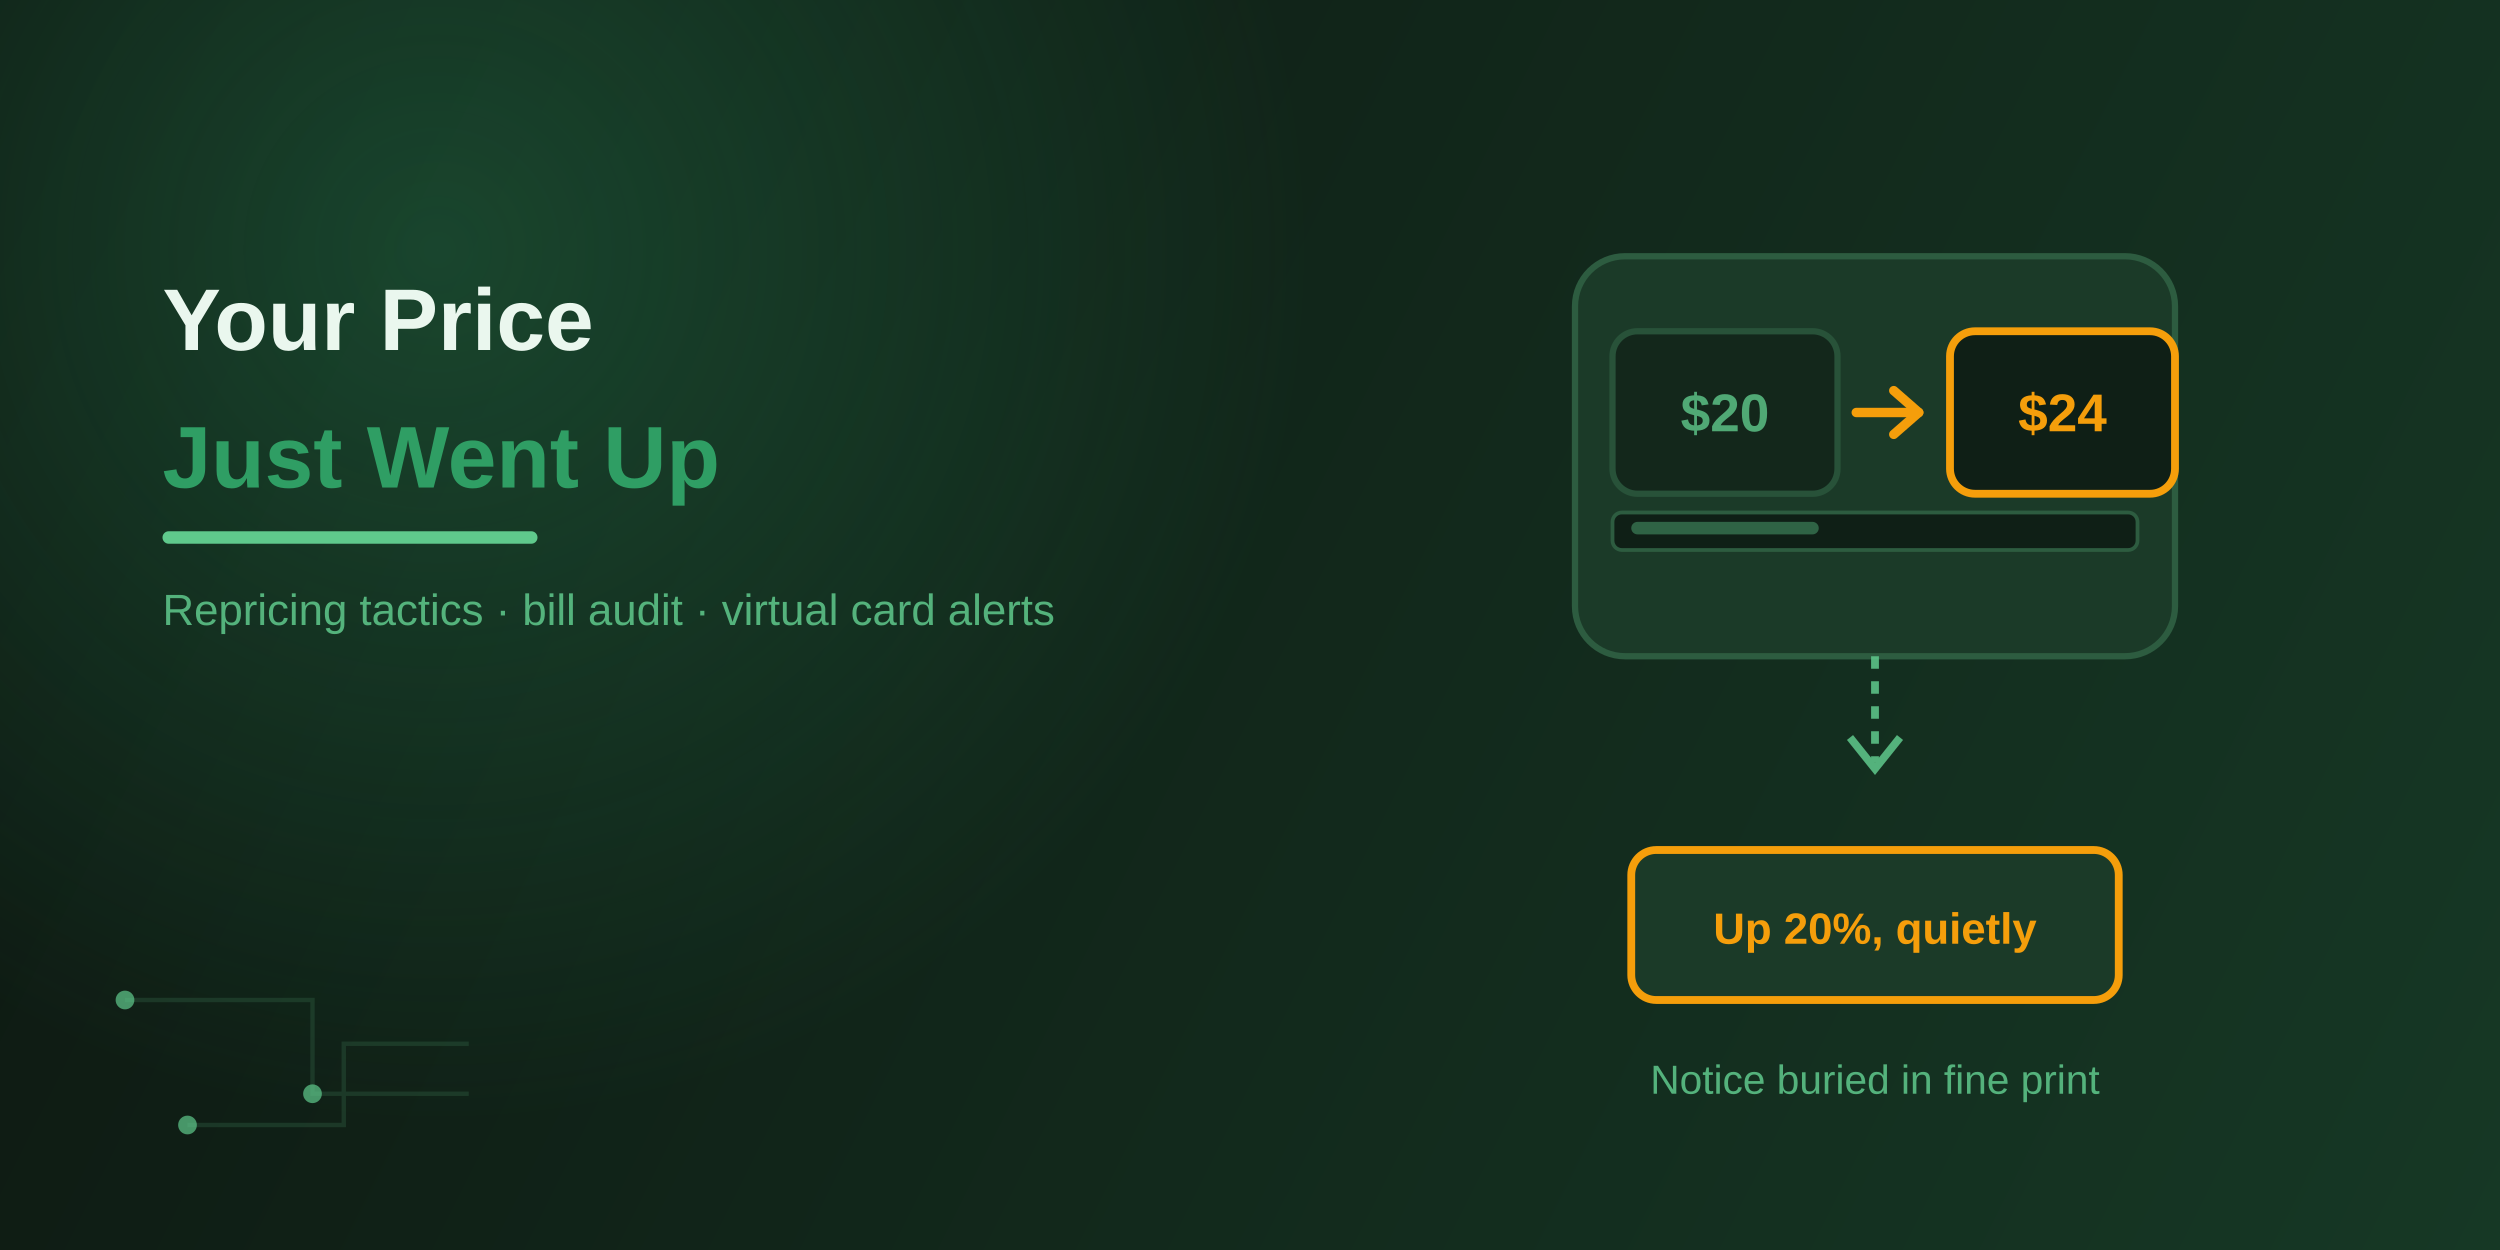
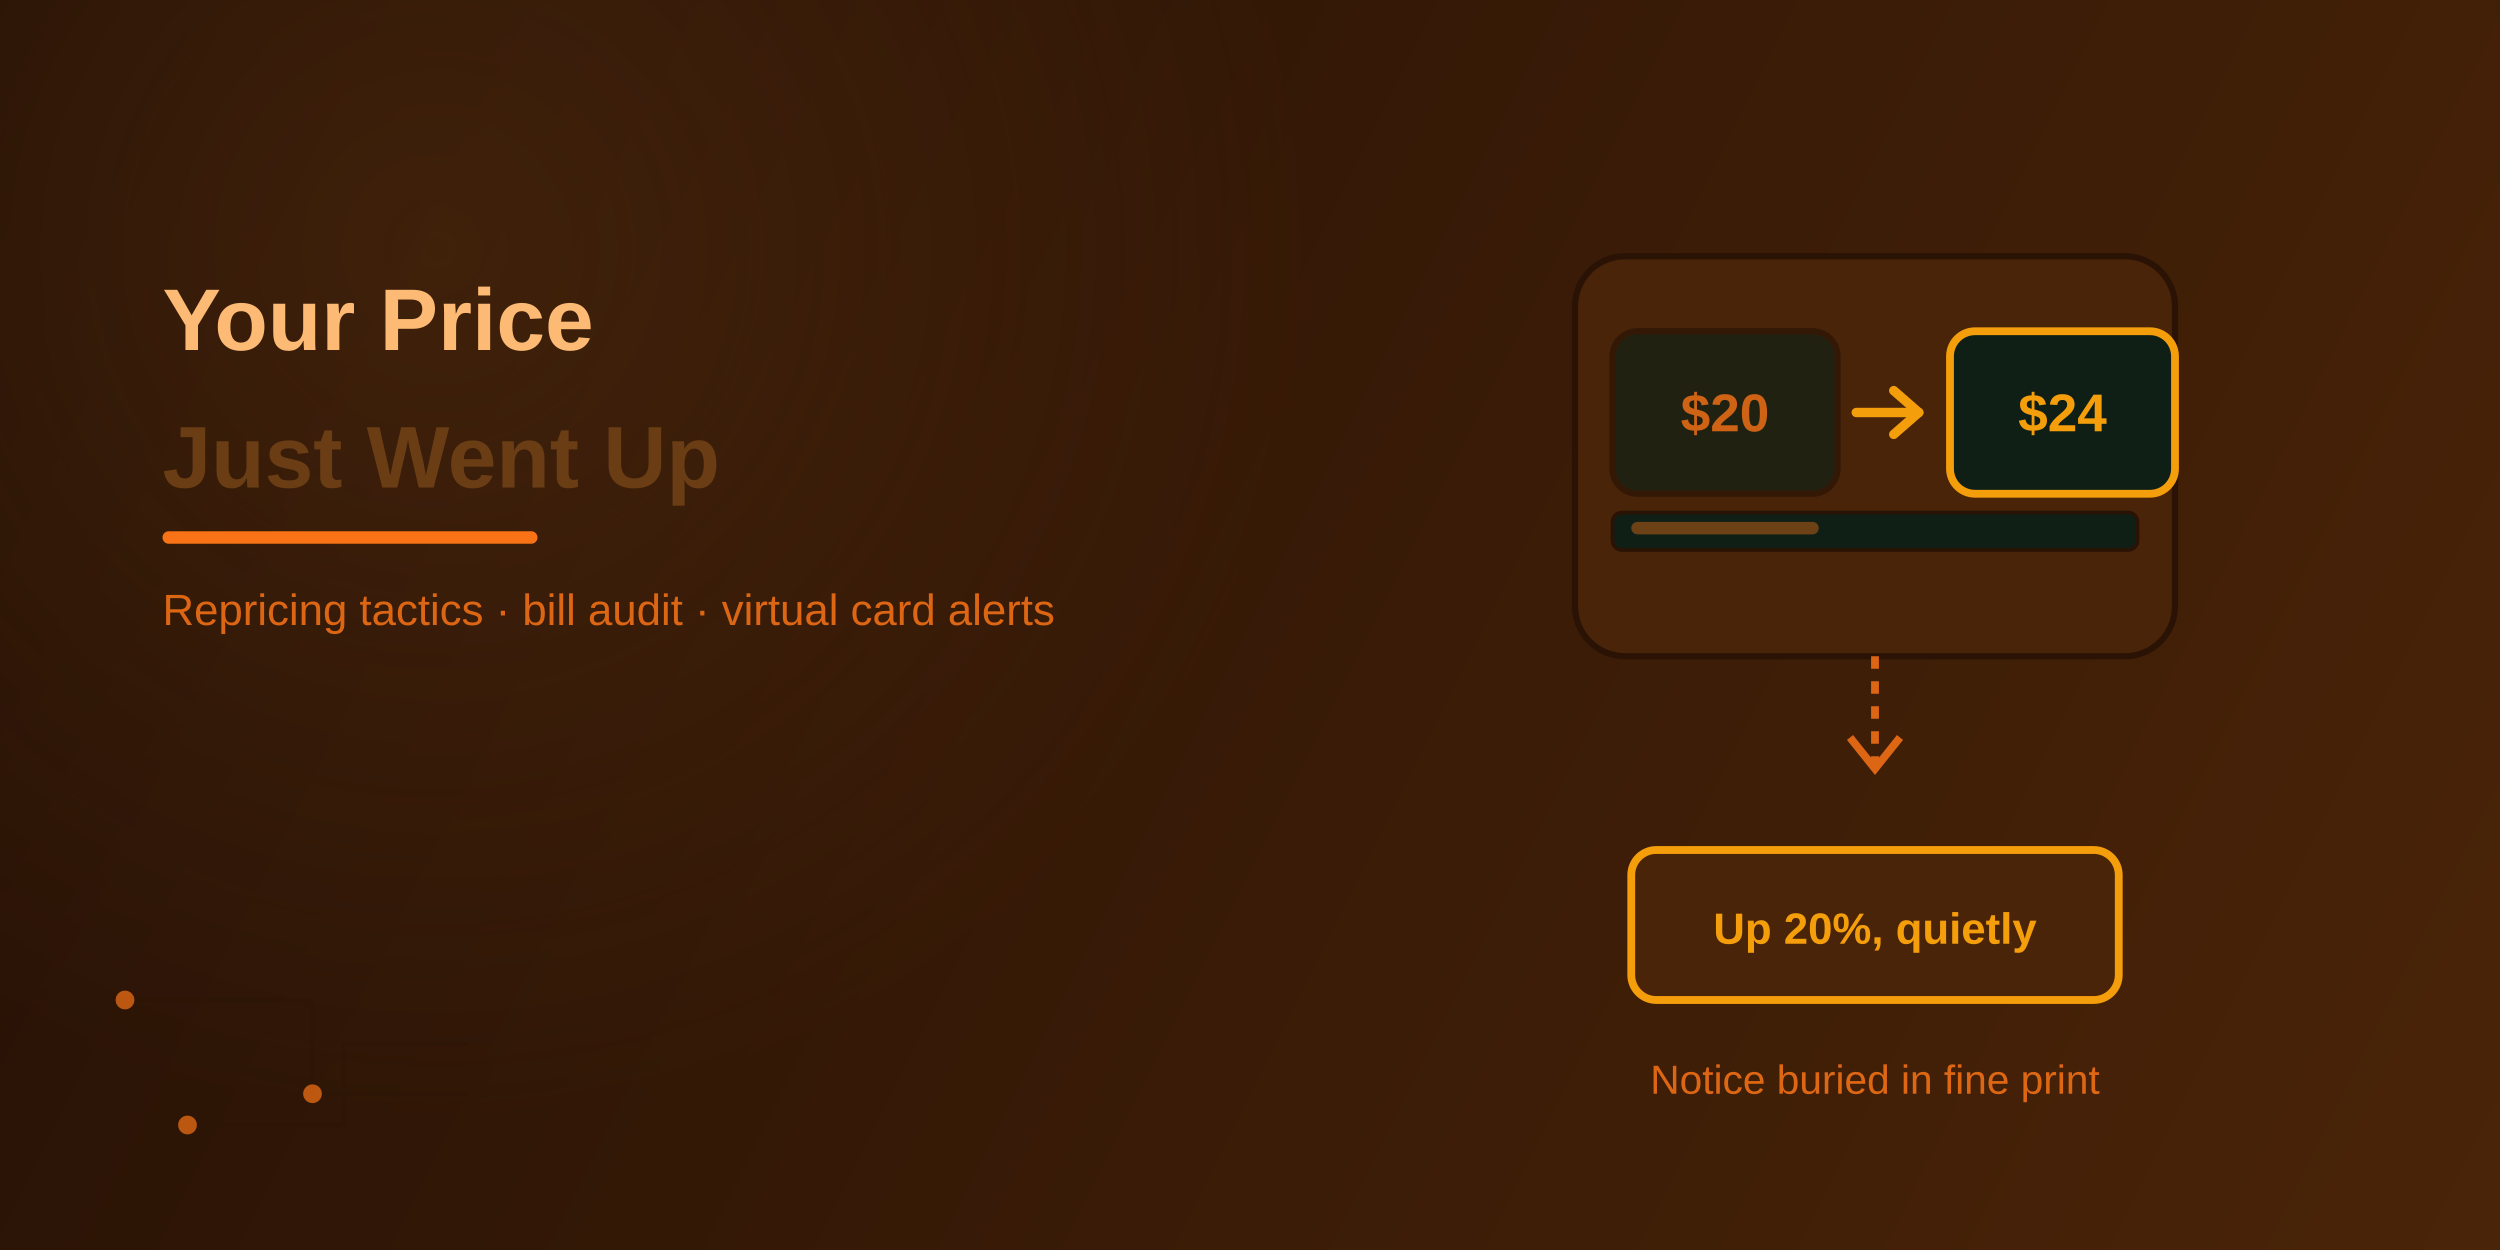
<svg xmlns="http://www.w3.org/2000/svg" viewBox="0 0 800 400" role="img" aria-label="AI subscription price hikes without notice: bill check cover image">
  <defs>
    <linearGradient id="bgGradPhnEn" x1="0" y1="0" x2="800" y2="400" gradientUnits="userSpaceOnUse">
-       <stop offset="0" stop-color="#0d1610" />
-       <stop offset="1" stop-color="#163825" />
+       <stop offset="0" stop-color="#241005" />
+       <stop offset="1" stop-color="#4a2408" />
    </linearGradient>
    <radialGradient id="glowPhnEn" cx="140" cy="80" r="280" gradientUnits="userSpaceOnUse">
-       <stop offset="0" stop-color="#2f9e64" stop-opacity="0.32" />
-       <stop offset="1" stop-color="#2f9e64" stop-opacity="0" />
+       <stop offset="0" stop-color="#6b3d14" stop-opacity="0.32" />
+       <stop offset="1" stop-color="#6b3d14" stop-opacity="0" />
    </radialGradient>
  </defs>
  <rect width="800" height="400" fill="url(#bgGradPhnEn)" />
  <rect width="800" height="400" fill="url(#glowPhnEn)" />
-   <g stroke="#2d5c40" stroke-width="1.4" opacity="0.4" fill="none">
+   <g stroke="#2a1305" stroke-width="1.4" opacity="0.4" fill="none">
    <path d="M40 320 h60 v30 h50" />
    <path d="M60 360 h50 v-26 h40" />
  </g>
-   <g fill="#5fc98c" opacity="0.7">
+   <g fill="#f97316" opacity="0.7">
    <circle cx="40" cy="320" r="3" />
    <circle cx="100" cy="350" r="3" />
    <circle cx="60" cy="360" r="3" />
  </g>
-   <text x="52" y="112" font-family="'Segoe UI',Arial,sans-serif" font-size="28" font-weight="700" fill="#eaf7ee">Your Price</text>
-   <text x="52" y="156" font-family="'Segoe UI',Arial,sans-serif" font-size="28" font-weight="700" fill="#2f9e64">Just Went Up</text>
-   <rect x="52" y="170" width="120" height="4" rx="2" fill="#5fc98c" />
-   <text x="52" y="200" font-family="'Segoe UI',Arial,sans-serif" font-size="14" font-weight="400" fill="#5fc98c" opacity="0.85">Repricing tactics · bill audit · virtual card alerts</text>
+   <text x="52" y="112" font-family="'Segoe UI',Arial,sans-serif" font-size="28" font-weight="700" fill="#fdba74">Your Price</text>
+   <text x="52" y="156" font-family="'Segoe UI',Arial,sans-serif" font-size="28" font-weight="700" fill="#6b3d14">Just Went Up</text>
+   <rect x="52" y="170" width="120" height="4" rx="2" fill="#f97316" />
+   <text x="52" y="200" font-family="'Segoe UI',Arial,sans-serif" font-size="14" font-weight="400" fill="#f97316" opacity="0.85">Repricing tactics · bill audit · virtual card alerts</text>
  <g transform="translate(600,146)">
-     <rect x="-96" y="-64" width="192" height="128" rx="16" fill="#1b3a28" stroke="#2d5c40" stroke-width="2" />
-     <rect x="-84" y="-40" width="72" height="52" rx="8" fill="#0f1f16" stroke="#2d5c40" stroke-width="2" opacity="0.7" />
-     <text x="-48" y="-8" text-anchor="middle" font-family="'Segoe UI',Arial,sans-serif" font-size="17" font-weight="700" fill="#5fc98c" opacity="0.8">$20</text>
+     <rect x="-96" y="-64" width="192" height="128" rx="16" fill="#4a2408" stroke="#2a1305" stroke-width="2" />
+     <rect x="-84" y="-40" width="72" height="52" rx="8" fill="#0f1f16" stroke="#2a1305" stroke-width="2" opacity="0.7" />
+     <text x="-48" y="-8" text-anchor="middle" font-family="'Segoe UI',Arial,sans-serif" font-size="17" font-weight="700" fill="#f97316" opacity="0.8">$20</text>
    <path d="M-6 -14 h20" stroke="#f59e0b" stroke-width="3" stroke-linecap="round" />
    <path d="M6 -21 l8 7 -8 7" fill="none" stroke="#f59e0b" stroke-width="3" stroke-linecap="round" stroke-linejoin="round" />
    <rect x="24" y="-40" width="72" height="52" rx="8" fill="#0f1f16" stroke="#f59e0b" stroke-width="2.5" />
    <text x="60" y="-8" text-anchor="middle" font-family="'Segoe UI',Arial,sans-serif" font-size="17" font-weight="700" fill="#f59e0b">$24</text>
-     <rect x="-84" y="18" width="168" height="12" rx="3" fill="#0f1f16" stroke="#2d5c40" stroke-width="1.2" />
-     <rect x="-78" y="21" width="60" height="4" rx="2" fill="#5fc98c" opacity="0.4" />
+     <rect x="-84" y="18" width="168" height="12" rx="3" fill="#0f1f16" stroke="#2a1305" stroke-width="1.2" />
+     <rect x="-78" y="21" width="60" height="4" rx="2" fill="#f97316" opacity="0.4" />
  </g>
-   <g stroke="#5fc98c" stroke-width="2.5" fill="none" opacity="0.85">
+   <g stroke="#f97316" stroke-width="2.5" fill="none" opacity="0.85">
    <path d="M600 210 v34" stroke-dasharray="4 4" />
    <path d="M592 236 l8 10 l8 -10" fill="none" />
  </g>
  <g transform="translate(600,296)">
-     <rect x="-78" y="-24" width="156" height="48" rx="8" fill="#1b3a28" stroke="#f59e0b" stroke-width="2.5" />
+     <rect x="-78" y="-24" width="156" height="48" rx="8" fill="#4a2408" stroke="#f59e0b" stroke-width="2.5" />
    <text x="0" y="6" text-anchor="middle" font-family="'Segoe UI',Arial,sans-serif" font-size="14" fill="#f59e0b" font-weight="700">Up 20%, quietly</text>
  </g>
-   <text x="600" y="350" text-anchor="middle" font-family="'Segoe UI',Arial,sans-serif" font-size="13" fill="#5fc98c" opacity="0.85">Notice buried in fine print</text>
+   <text x="600" y="350" text-anchor="middle" font-family="'Segoe UI',Arial,sans-serif" font-size="13" fill="#f97316" opacity="0.85">Notice buried in fine print</text>
</svg>
